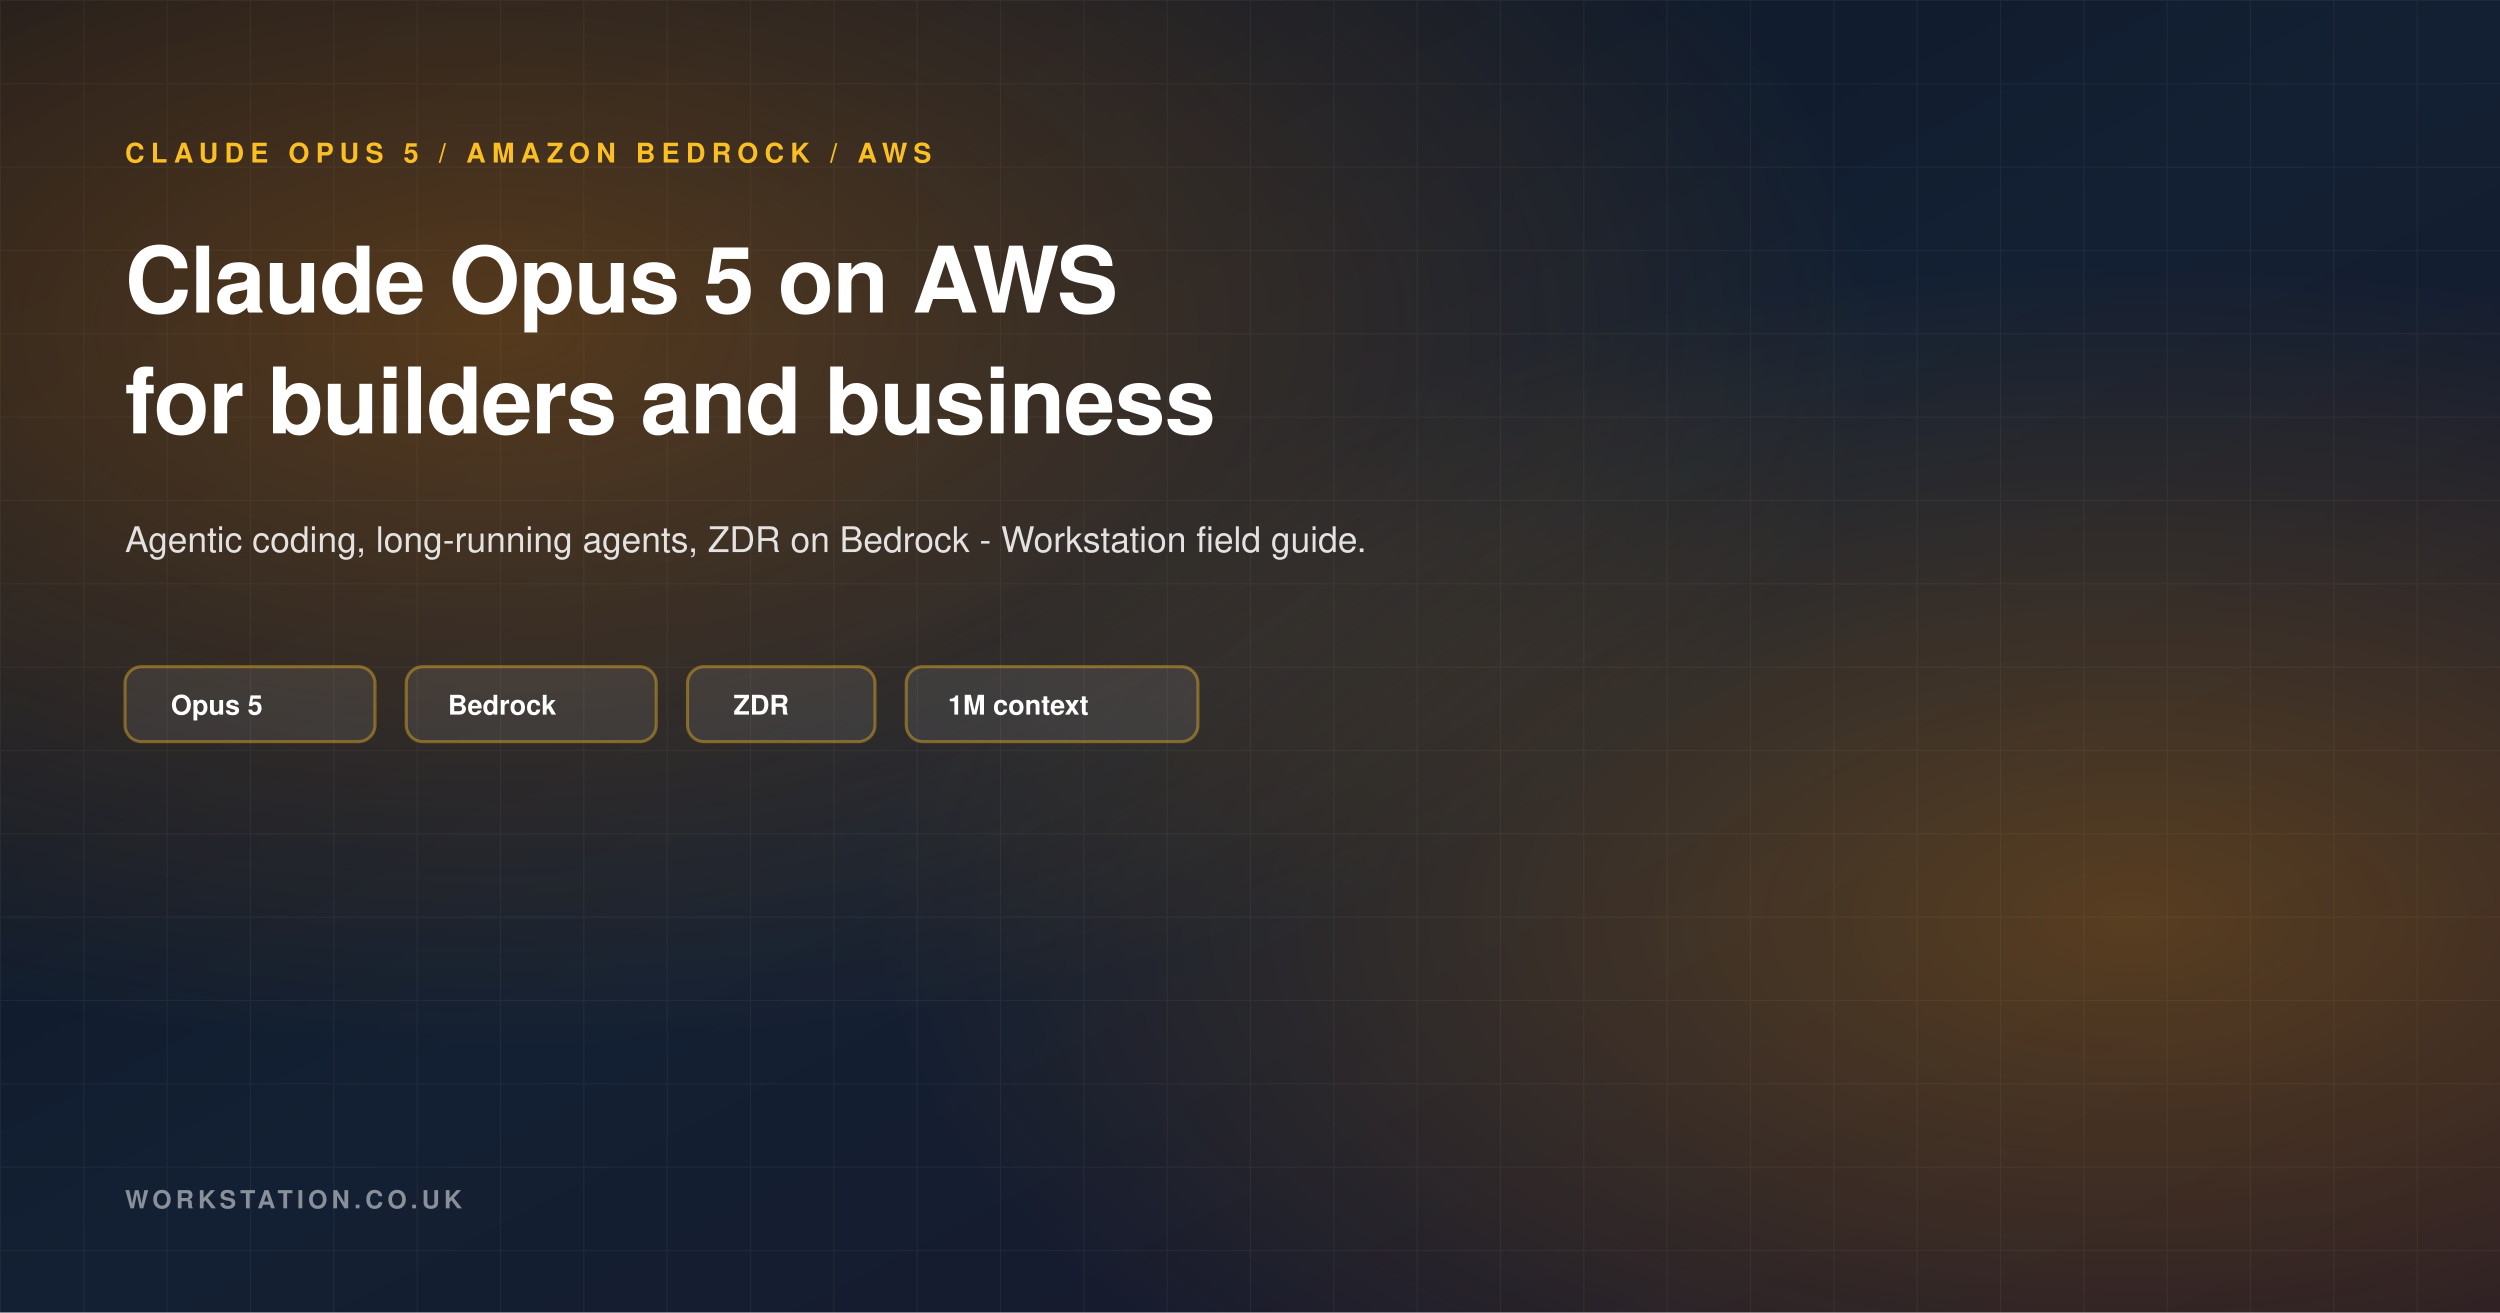
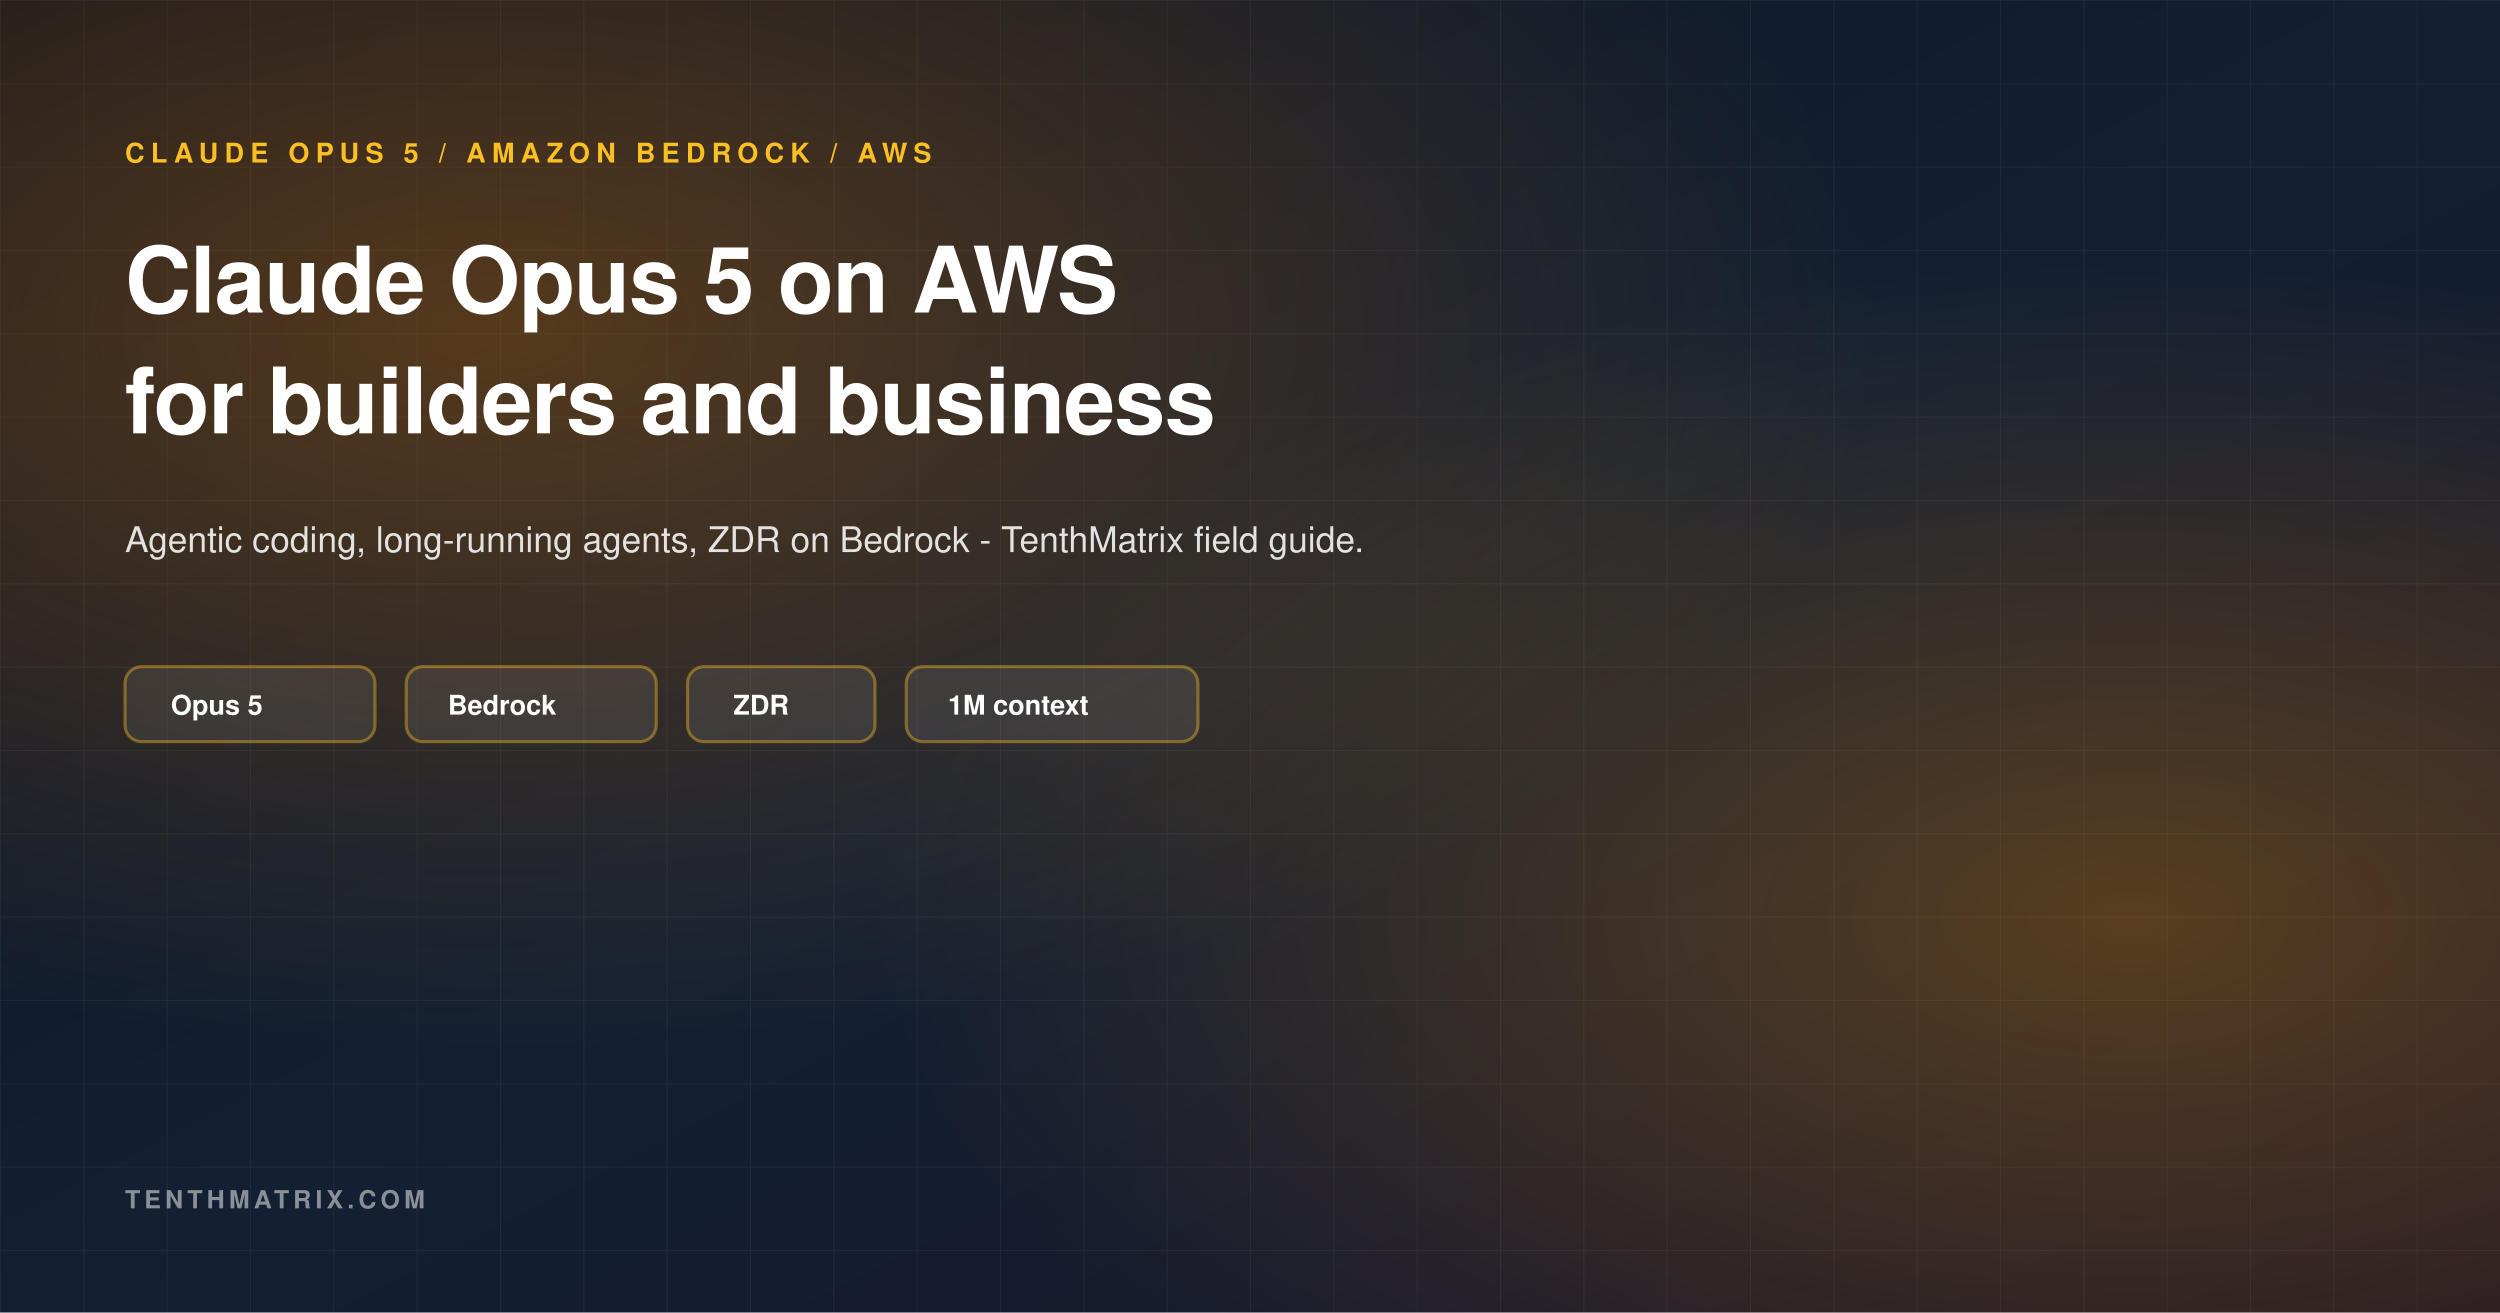
<svg xmlns="http://www.w3.org/2000/svg" width="1200" height="630" viewBox="0 0 1200 630" role="img" aria-label="Claude Opus 5 on AWS Bedrock - Workstation guide">
  <defs>
    <linearGradient id="bg" x1="0" y1="0" x2="1" y2="1">
      <stop offset="0" stop-color="#0b1220" />
      <stop offset="0.5" stop-color="#132033" />
      <stop offset="1" stop-color="#1a1528" />
    </linearGradient>
    <radialGradient id="g1" cx="0.2" cy="0.25" r="0.55">
      <stop offset="0" stop-color="#d97706" stop-opacity="0.35" />
      <stop offset="1" stop-color="#d97706" stop-opacity="0" />
    </radialGradient>
    <radialGradient id="g2" cx="0.85" cy="0.7" r="0.5">
      <stop offset="0" stop-color="#ff9900" stop-opacity="0.28" />
      <stop offset="1" stop-color="#ff9900" stop-opacity="0" />
    </radialGradient>
    <pattern id="grid" width="40" height="40" patternUnits="userSpaceOnUse">
      <path d="M40 0 H0 V40" fill="none" stroke="#ffffff" stroke-opacity="0.05" stroke-width="1" />
    </pattern>
    <style>
      .kicker { fill: #fbbf24; font: 700 13px system-ui, -apple-system, Segoe UI, Helvetica, Arial, sans-serif; letter-spacing: 3px; }
      .title { fill: #ffffff; font: 800 44px system-ui, -apple-system, Segoe UI, Helvetica, Arial, sans-serif; letter-spacing: -0.5px; }
      .sub { fill: rgba(255,255,255,0.86); font: 500 17px system-ui, -apple-system, Segoe UI, Helvetica, Arial, sans-serif; }
      .chip { fill: rgba(255,255,255,0.08); stroke: rgba(251,191,36,0.4); stroke-width: 1.5; }
      .chipText { fill: #ffffff; font: 700 13px system-ui, -apple-system, Segoe UI, Helvetica, Arial, sans-serif; }
      .brand { fill: rgba(255,255,255,0.5); font: 700 12px system-ui, -apple-system, Segoe UI, Helvetica, Arial, sans-serif; letter-spacing: 2px; }
    </style>
  </defs>
  <rect width="1200" height="630" fill="url(#bg)" />
  <rect width="1200" height="630" fill="url(#grid)" />
  <rect width="1200" height="630" fill="url(#g1)" />
  <rect width="1200" height="630" fill="url(#g2)" />
  <text class="kicker" x="60" y="78">CLAUDE OPUS 5  /  AMAZON BEDROCK  /  AWS</text>
  <text class="title" x="60" y="150">Claude Opus 5 on AWS</text>
  <text class="title" x="60" y="208">for builders and business</text>
-   <text class="sub" x="60" y="265">Agentic coding, long-running agents, ZDR on Bedrock - Workstation field guide.</text>
+   <text class="sub" x="60" y="265">Agentic coding, long-running agents, ZDR on Bedrock - TenthMatrix field guide.</text>
  <rect class="chip" x="60" y="320" width="120" height="36" rx="8" />
  <text class="chipText" x="82" y="343">Opus 5</text>
  <rect class="chip" x="195" y="320" width="120" height="36" rx="8" />
  <text class="chipText" x="215" y="343">Bedrock</text>
  <rect class="chip" x="330" y="320" width="90" height="36" rx="8" />
  <text class="chipText" x="352" y="343">ZDR</text>
  <rect class="chip" x="435" y="320" width="140" height="36" rx="8" />
  <text class="chipText" x="455" y="343">1M context</text>
-   <text class="brand" x="60" y="580">WORKSTATION.CO.UK</text>
+   <text class="brand" x="60" y="580">TENTHMATRIX.COM</text>
</svg>
